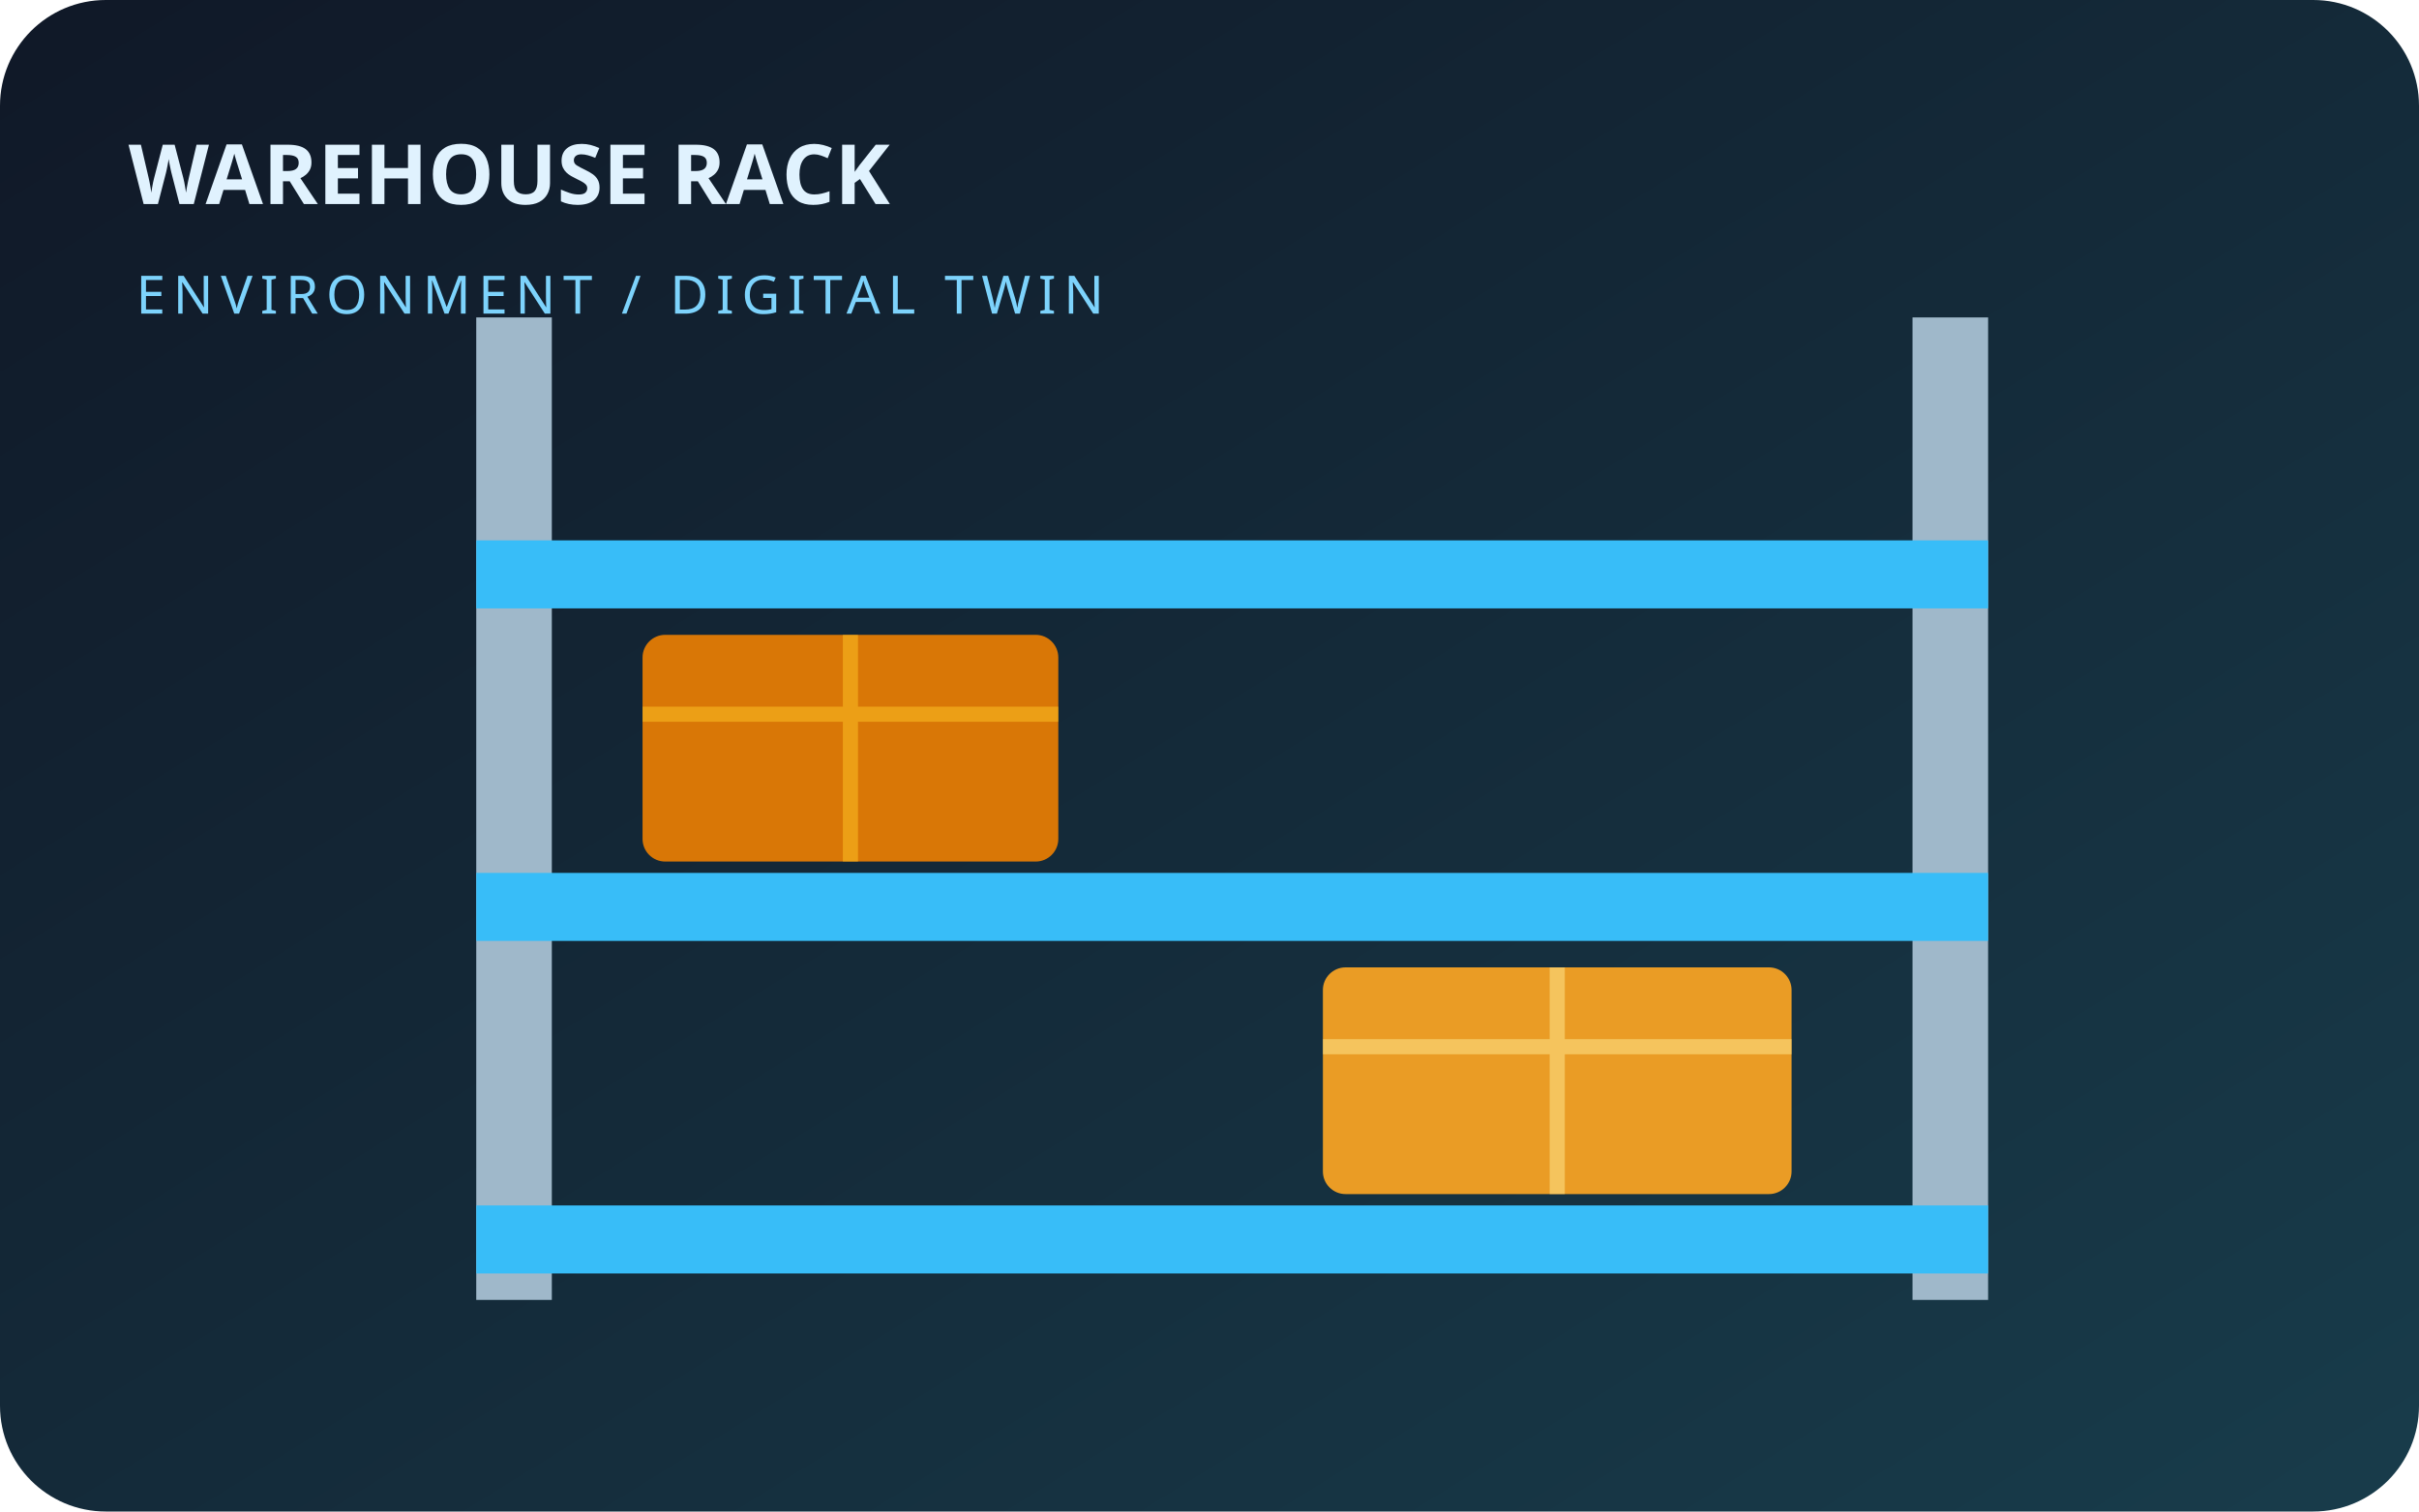
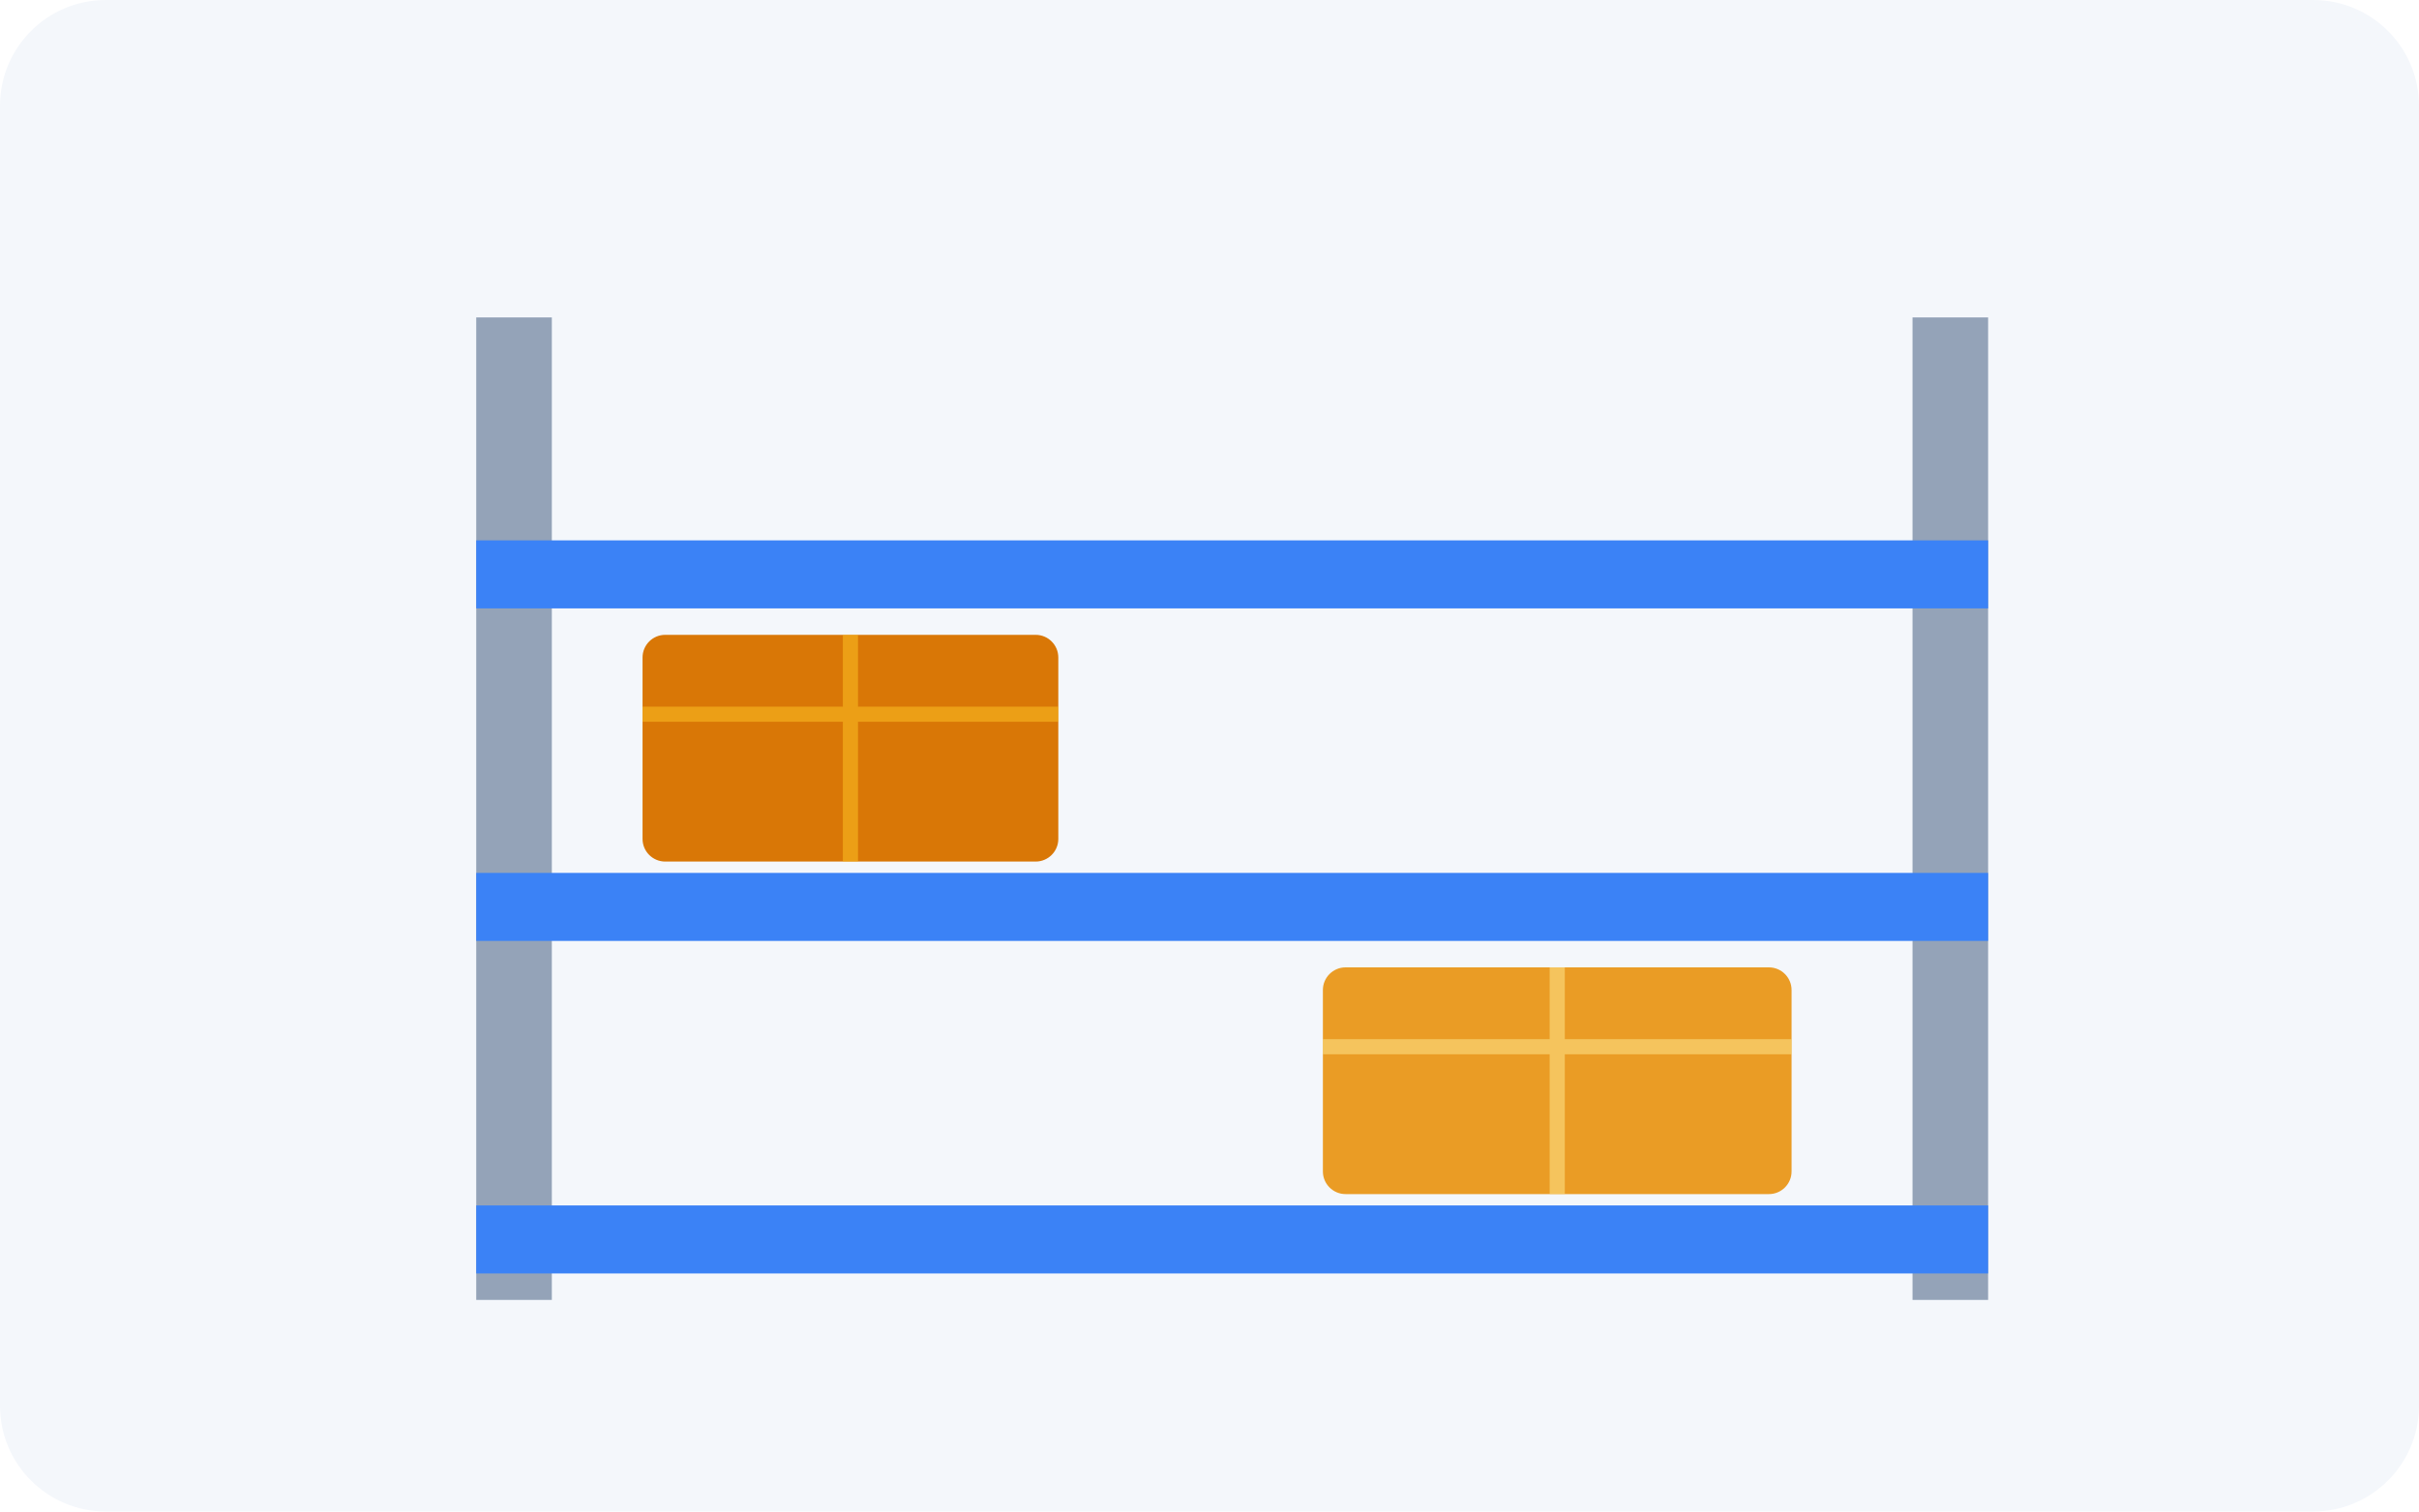
<svg xmlns="http://www.w3.org/2000/svg" viewBox="0 0 640 400" role="img" aria-label="仓储货架缩略图">
-   <defs>
-     <linearGradient id="bg" x1="0" y1="0" x2="1" y2="1">
-       <stop stop-color="#101827" />
-       <stop offset="1" stop-color="#183c4b" />
-     </linearGradient>
-   </defs>
-   <rect width="640" height="400" rx="28" fill="url(#bg)" />
+   <rect width="640" height="400" rx="28" fill="#f4f7fb" />
  <g transform="translate(126 74)">
-     <path d="M10 10v260M390 10v260" stroke="#9fb8ca" stroke-width="20" />
-     <path d="M0 78h400M0 166h400M0 254h400" stroke="#38bdf8" stroke-width="18" />
+     <path d="M10 10v260M390 10v260" stroke="#94a3b8" stroke-width="20" />
+     <path d="M0 78h400M0 166h400M0 254h400" stroke="#3b82f6" stroke-width="18" />
    <rect x="44" y="94" width="110" height="60" rx="6" fill="#d97706" />
    <path d="M44 115h110M99 94v60" stroke="#fbbf24" stroke-opacity=".55" stroke-width="4" />
    <rect x="224" y="182" width="124" height="60" rx="6" fill="#ea9c25" />
    <path d="M224 203h124M286 182v60" stroke="#fde68a" stroke-opacity=".55" stroke-width="4" />
  </g>
-   <text x="34" y="54" fill="#e0f2fe" font-family="system-ui,sans-serif" font-size="22" font-weight="650">WAREHOUSE RACK</text>
-   <text x="36" y="83" fill="#7dd3fc" font-family="system-ui,sans-serif" font-size="14" letter-spacing="2">ENVIRONMENT / DIGITAL TWIN</text>
</svg>
